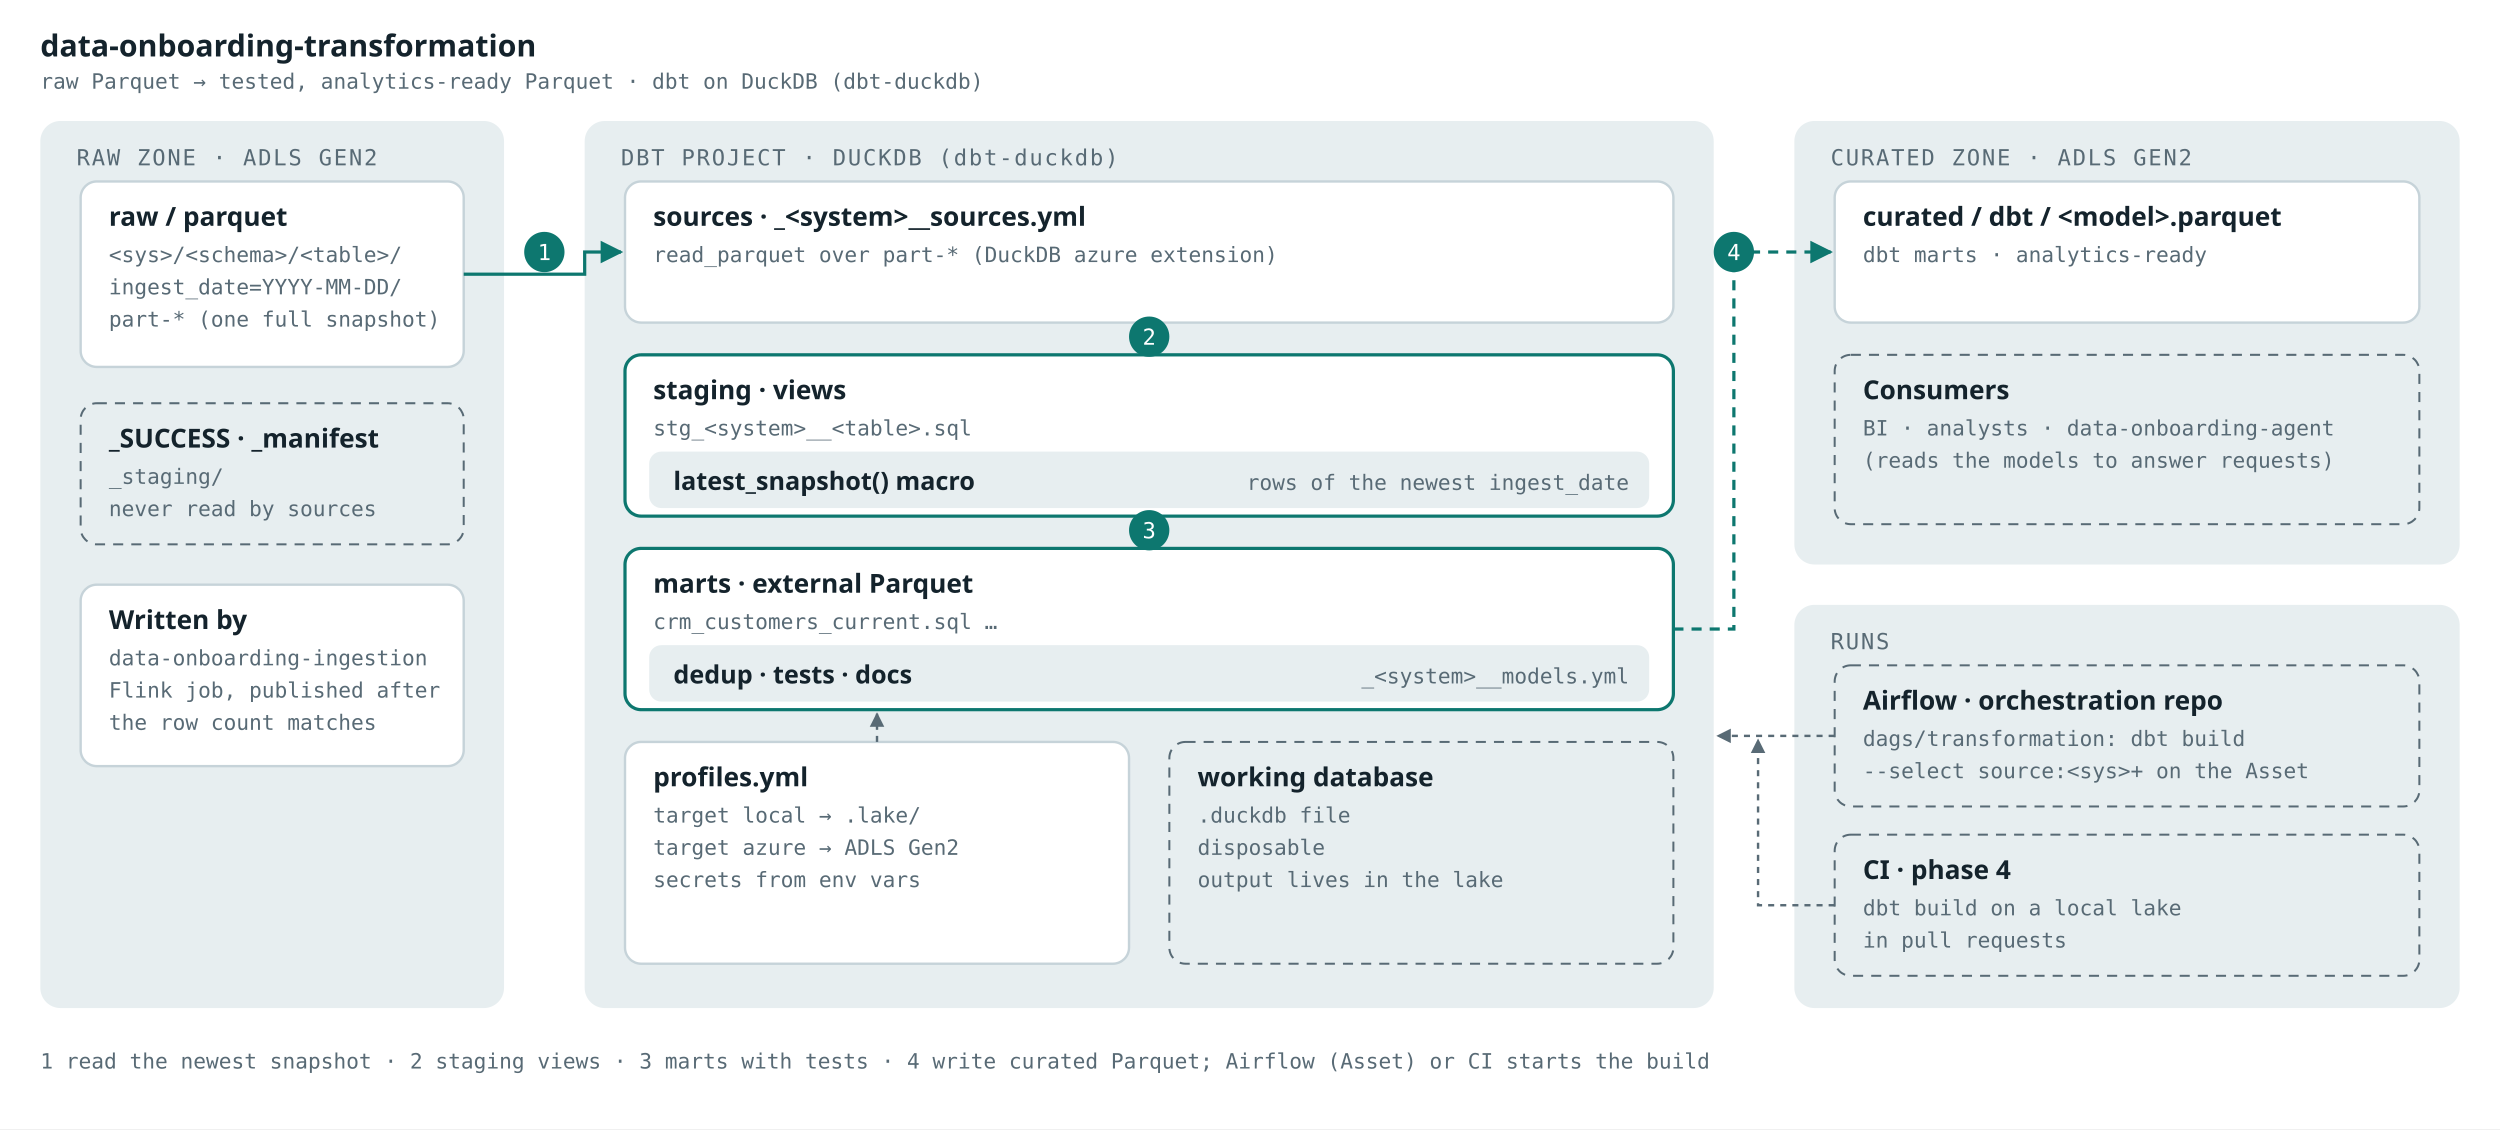
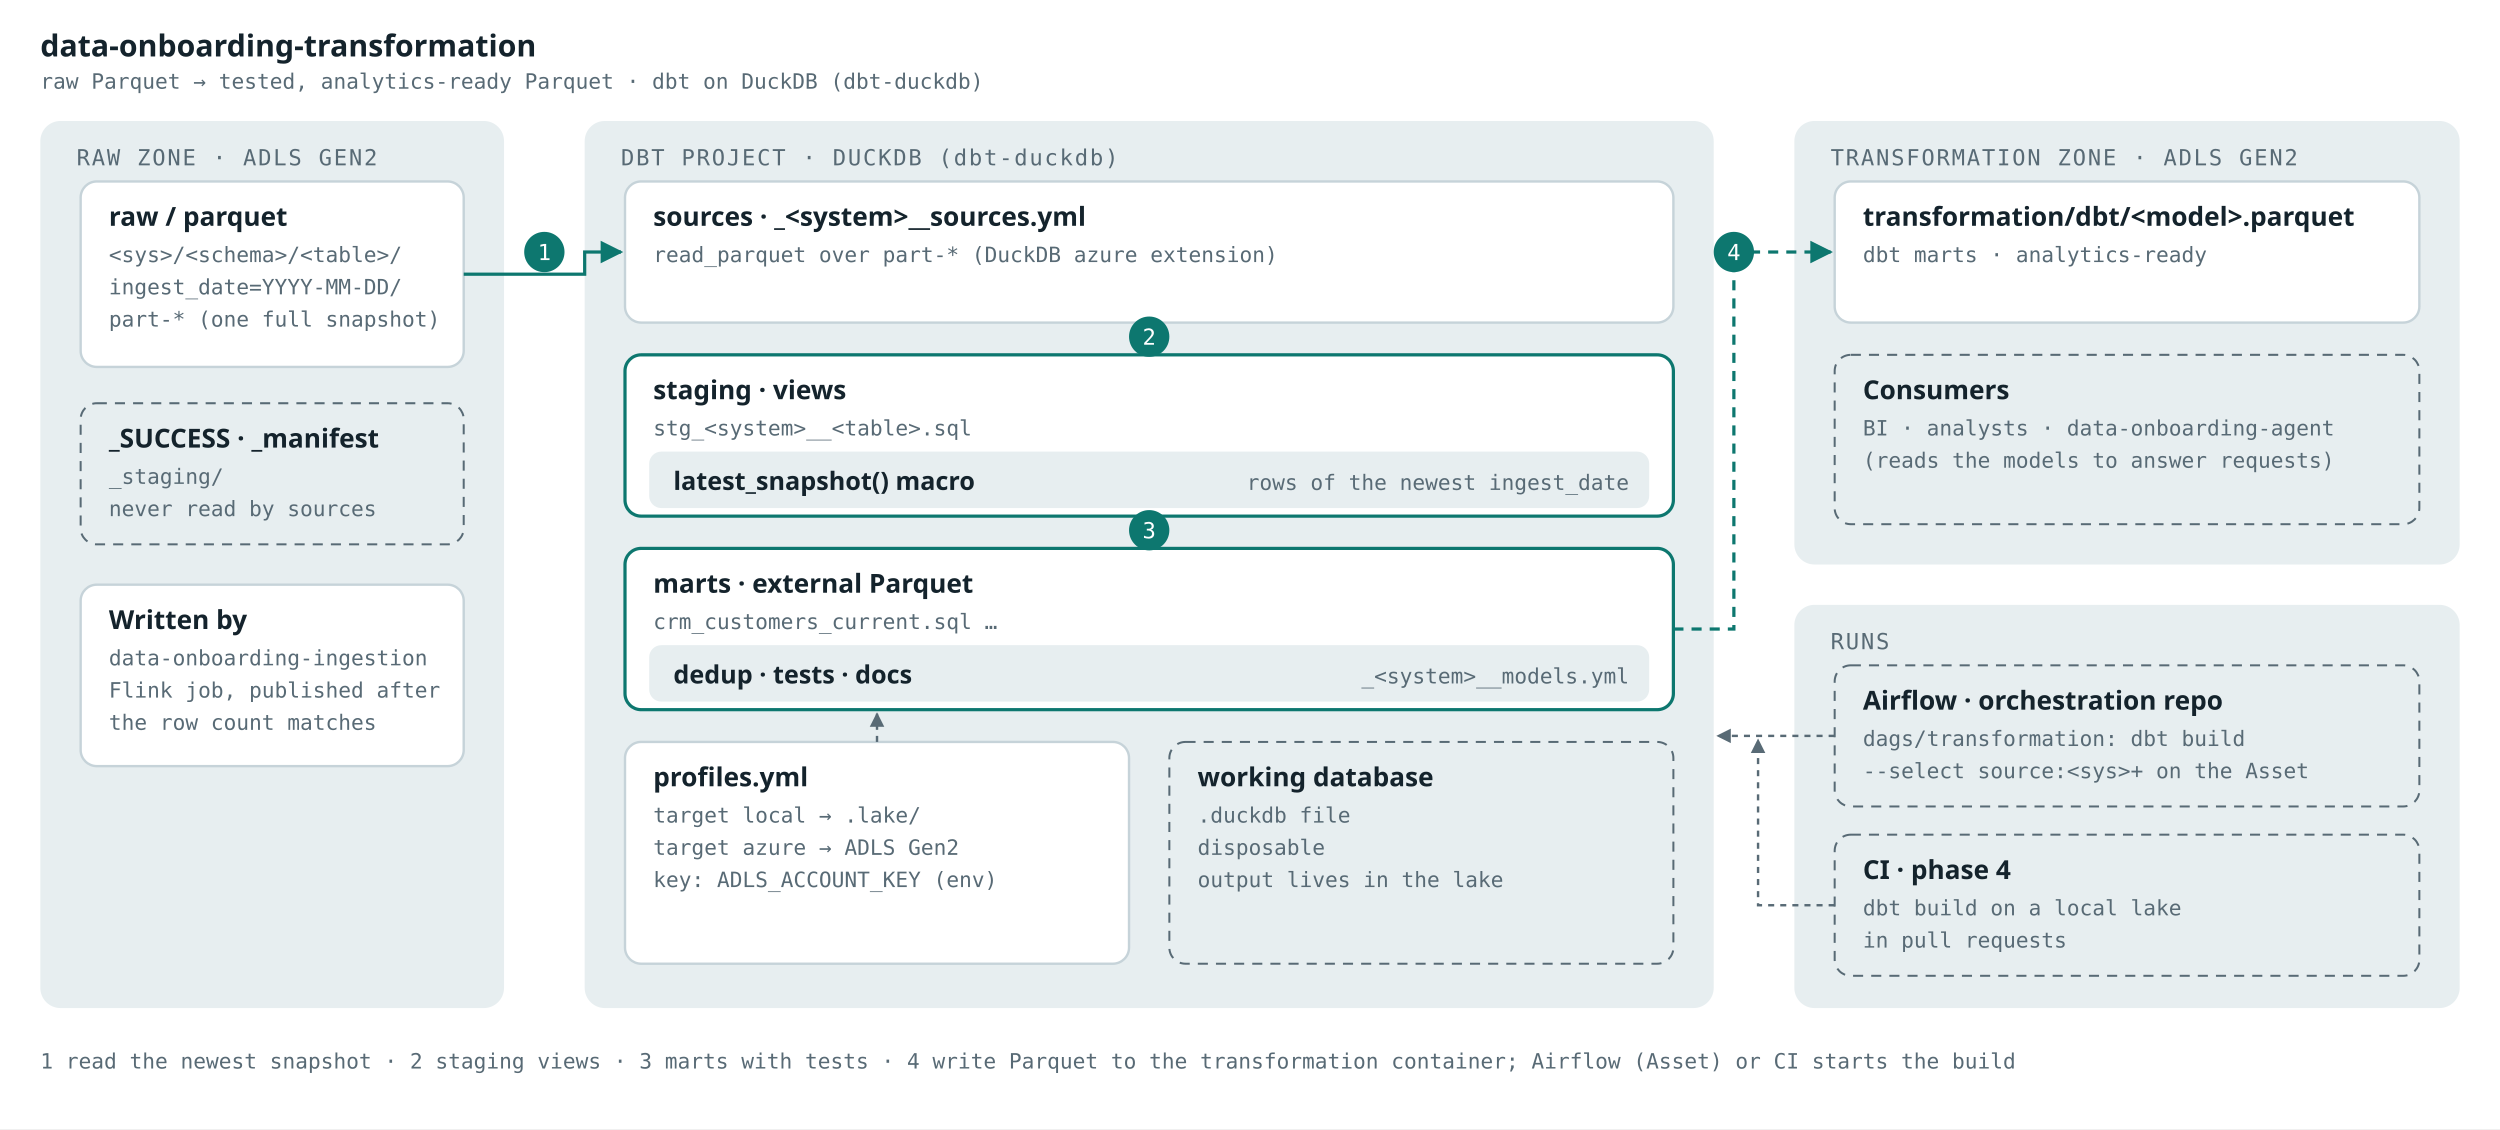
<svg xmlns="http://www.w3.org/2000/svg" viewBox="0 0 1240 560" width="1240" height="560" role="img" aria-labelledby="t d">
  <style>
    text { font-family: "Segoe UI", system-ui, -apple-system, sans-serif; fill: #14232C; }
    .bg { fill: #FFFFFF; }
    .zone { fill: #E7EEF0; }
    .zl { font-family: Consolas, "JetBrains Mono", monospace; font-size: 11px; letter-spacing: 0.08em; fill: #586A75; }
    .box { fill: #FFFFFF; stroke: #C6D3D9; stroke-width: 1.2; }
    .hl { stroke: #0D776F; stroke-width: 1.6; }
    .dash { fill: none; stroke: #586A75; stroke-dasharray: 5 4; }
    .run { fill: #D3ECE8; stroke: #0D776F; stroke-dasharray: 6 4; }
    .row { fill: #E7EEF0; }
    .bt { font-size: 13px; font-weight: 600; }
    .rt { font-size: 12.5px; font-weight: 600; }
    .bs { font-family: Consolas, "JetBrains Mono", monospace; font-size: 10.5px; fill: #586A75; }
    .edge { fill: none; stroke: #0D776F; stroke-width: 1.6; }
    .pre { stroke-dasharray: 5 4; }
    .aux { fill: none; stroke: #586A75; stroke-dasharray: 3 3; stroke-width: 1.2; }
    .ah { fill: #0D776F; }
    .ahm { fill: #586A75; }
    .badge { fill: #0D776F; }
    .badge-a { fill: #9A5B12; }
    .bn { fill: #FFFFFF; font-family: Consolas, monospace; font-size: 11px; text-anchor: middle; }
    .el { font-family: Consolas, "JetBrains Mono", monospace; font-size: 10.5px; fill: #586A75; }
    .title { font-size: 15px; font-weight: 700; }
  </style>
  <defs>
    <marker id="arr" viewBox="0 0 10 10" refX="9" refY="5" markerWidth="7" markerHeight="7" orient="auto-start-reverse">
      <path d="M0,0 L10,5 L0,10 z" class="ah" />
    </marker>
    <marker id="arrm" viewBox="0 0 10 10" refX="9" refY="5" markerWidth="6" markerHeight="6" orient="auto-start-reverse">
      <path d="M0,0 L10,5 L0,10 z" class="ahm" />
    </marker>
  </defs>
  <rect class="bg" x="0" y="0" width="1240" height="560" />
  <text class="title" x="20" y="28">data-onboarding-transformation</text>
  <text class="bs" x="20" y="44">raw Parquet → tested, analytics-ready Parquet · dbt on DuckDB (dbt-duckdb)</text>
  <rect class="zone" x="20" y="60" width="230" height="440" rx="10" />
  <text class="zl" x="38" y="82">RAW ZONE · ADLS GEN2</text>
  <rect class="box" x="40" y="90" width="190" height="92" rx="8" />
  <text class="bt" x="54" y="112">raw / parquet</text>
  <text class="bs" x="54" y="130">&lt;sys&gt;/&lt;schema&gt;/&lt;table&gt;/</text>
  <text class="bs" x="54" y="146">ingest_date=YYYY-MM-DD/</text>
  <text class="bs" x="54" y="162">part-* (one full snapshot)</text>
  <rect class="dash" x="40" y="200" width="190" height="70" rx="8" />
  <text class="bt" x="54" y="222">_SUCCESS · _manifest</text>
  <text class="bs" x="54" y="240">_staging/</text>
  <text class="bs" x="54" y="256">never read by sources</text>
  <rect class="box" x="40" y="290" width="190" height="90" rx="8" />
  <text class="bt" x="54" y="312">Written by</text>
  <text class="bs" x="54" y="330">data-onboarding-ingestion</text>
  <text class="bs" x="54" y="346">Flink job, published after</text>
  <text class="bs" x="54" y="362">the row count matches</text>
  <rect class="zone" x="290" y="60" width="560" height="440" rx="10" />
  <text class="zl" x="308" y="82">DBT PROJECT · DUCKDB (dbt-duckdb)</text>
  <rect class="box" x="310" y="90" width="520" height="70" rx="8" />
  <text class="bt" x="324" y="112">sources · _&lt;system&gt;__sources.yml</text>
  <text class="bs" x="324" y="130">read_parquet over part-* (DuckDB azure extension)</text>
  <rect class="box hl" x="310" y="176" width="520" height="80" rx="8" />
  <text class="bt" x="324" y="198">staging · views</text>
  <text class="bs" x="324" y="216">stg_&lt;system&gt;__&lt;table&gt;.sql</text>
  <rect class="row" x="322" y="224" width="496" height="28" rx="6" />
  <text class="rt" x="334" y="243">latest_snapshot() macro</text>
  <text class="bs" x="808" y="243" text-anchor="end">rows of the newest ingest_date</text>
  <rect class="box hl" x="310" y="272" width="520" height="80" rx="8" />
  <text class="bt" x="324" y="294">marts · external Parquet</text>
  <text class="bs" x="324" y="312">crm_customers_current.sql …</text>
  <rect class="row" x="322" y="320" width="496" height="28" rx="6" />
  <text class="rt" x="334" y="339">dedup · tests · docs</text>
  <text class="bs" x="808" y="339" text-anchor="end">_&lt;system&gt;__models.yml</text>
  <rect class="box" x="310" y="368" width="250" height="110" rx="8" />
  <text class="bt" x="324" y="390">profiles.yml</text>
  <text class="bs" x="324" y="408">target local → .lake/</text>
  <text class="bs" x="324" y="424">target azure → ADLS Gen2</text>
-   <text class="bs" x="324" y="440">secrets from env vars</text>
+   <text class="bs" x="324" y="440">key: ADLS_ACCOUNT_KEY (env)</text>
  <rect class="dash" x="580" y="368" width="250" height="110" rx="8" />
  <text class="bt" x="594" y="390">working database</text>
  <text class="bs" x="594" y="408">.duckdb file</text>
  <text class="bs" x="594" y="424">disposable</text>
  <text class="bs" x="594" y="440">output lives in the lake</text>
  <rect class="zone" x="890" y="60" width="330" height="220" rx="10" />
-   <text class="zl" x="908" y="82">CURATED ZONE · ADLS GEN2</text>
+   <text class="zl" x="908" y="82">TRANSFORMATION ZONE · ADLS GEN2</text>
  <rect class="box" x="910" y="90" width="290" height="70" rx="8" />
-   <text class="bt" x="924" y="112">curated / dbt / &lt;model&gt;.parquet</text>
+   <text class="bt" x="924" y="112">transformation/dbt/&lt;model&gt;.parquet</text>
  <text class="bs" x="924" y="130">dbt marts · analytics-ready</text>
  <rect class="dash" x="910" y="176" width="290" height="84" rx="8" />
  <text class="bt" x="924" y="198">Consumers</text>
  <text class="bs" x="924" y="216">BI · analysts · data-onboarding-agent</text>
  <text class="bs" x="924" y="232">(reads the models to answer requests)</text>
  <rect class="zone" x="890" y="300" width="330" height="200" rx="10" />
  <text class="zl" x="908" y="322">RUNS</text>
  <rect class="dash" x="910" y="330" width="290" height="70" rx="8" />
  <text class="bt" x="924" y="352">Airflow · orchestration repo</text>
  <text class="bs" x="924" y="370">dags/transformation: dbt build</text>
  <text class="bs" x="924" y="386">--select source:&lt;sys&gt;+ on the Asset</text>
  <rect class="dash" x="910" y="414" width="290" height="70" rx="8" />
  <text class="bt" x="924" y="436">CI · phase 4</text>
  <text class="bs" x="924" y="454">dbt build on a local lake</text>
  <text class="bs" x="924" y="470">in pull requests</text>
  <path class="edge" d="M230 136 H290 V125 H308" marker-end="url(#arr)" />
  <path class="edge" d="M570 160 V174" marker-end="url(#arr)" />
  <path class="edge" d="M570 256 V270" marker-end="url(#arr)" />
  <path class="edge pre" d="M830 312 H860 V125 H908" marker-end="url(#arr)" />
  <path class="aux" d="M910 365 H852" marker-end="url(#arrm)" />
  <path class="aux" d="M910 449 H872 V367" marker-end="url(#arrm)" />
  <path class="aux" d="M435 368 V354" marker-end="url(#arrm)" />
  <circle class="badge" cx="270" cy="125" r="10" />
  <text class="bn" x="270" y="129">1</text>
  <circle class="badge" cx="570" cy="167" r="10" />
  <text class="bn" x="570" y="171">2</text>
  <circle class="badge" cx="570" cy="263" r="10" />
  <text class="bn" x="570" y="267">3</text>
  <circle class="badge" cx="860" cy="125" r="10" />
  <text class="bn" x="860" y="129">4</text>
-   <text class="bs" x="20" y="530">1 read the newest snapshot · 2 staging views · 3 marts with tests · 4 write curated Parquet; Airflow (Asset) or CI starts the build</text>
+   <text class="bs" x="20" y="530">1 read the newest snapshot · 2 staging views · 3 marts with tests · 4 write Parquet to the transformation container; Airflow (Asset) or CI starts the build</text>
</svg>
